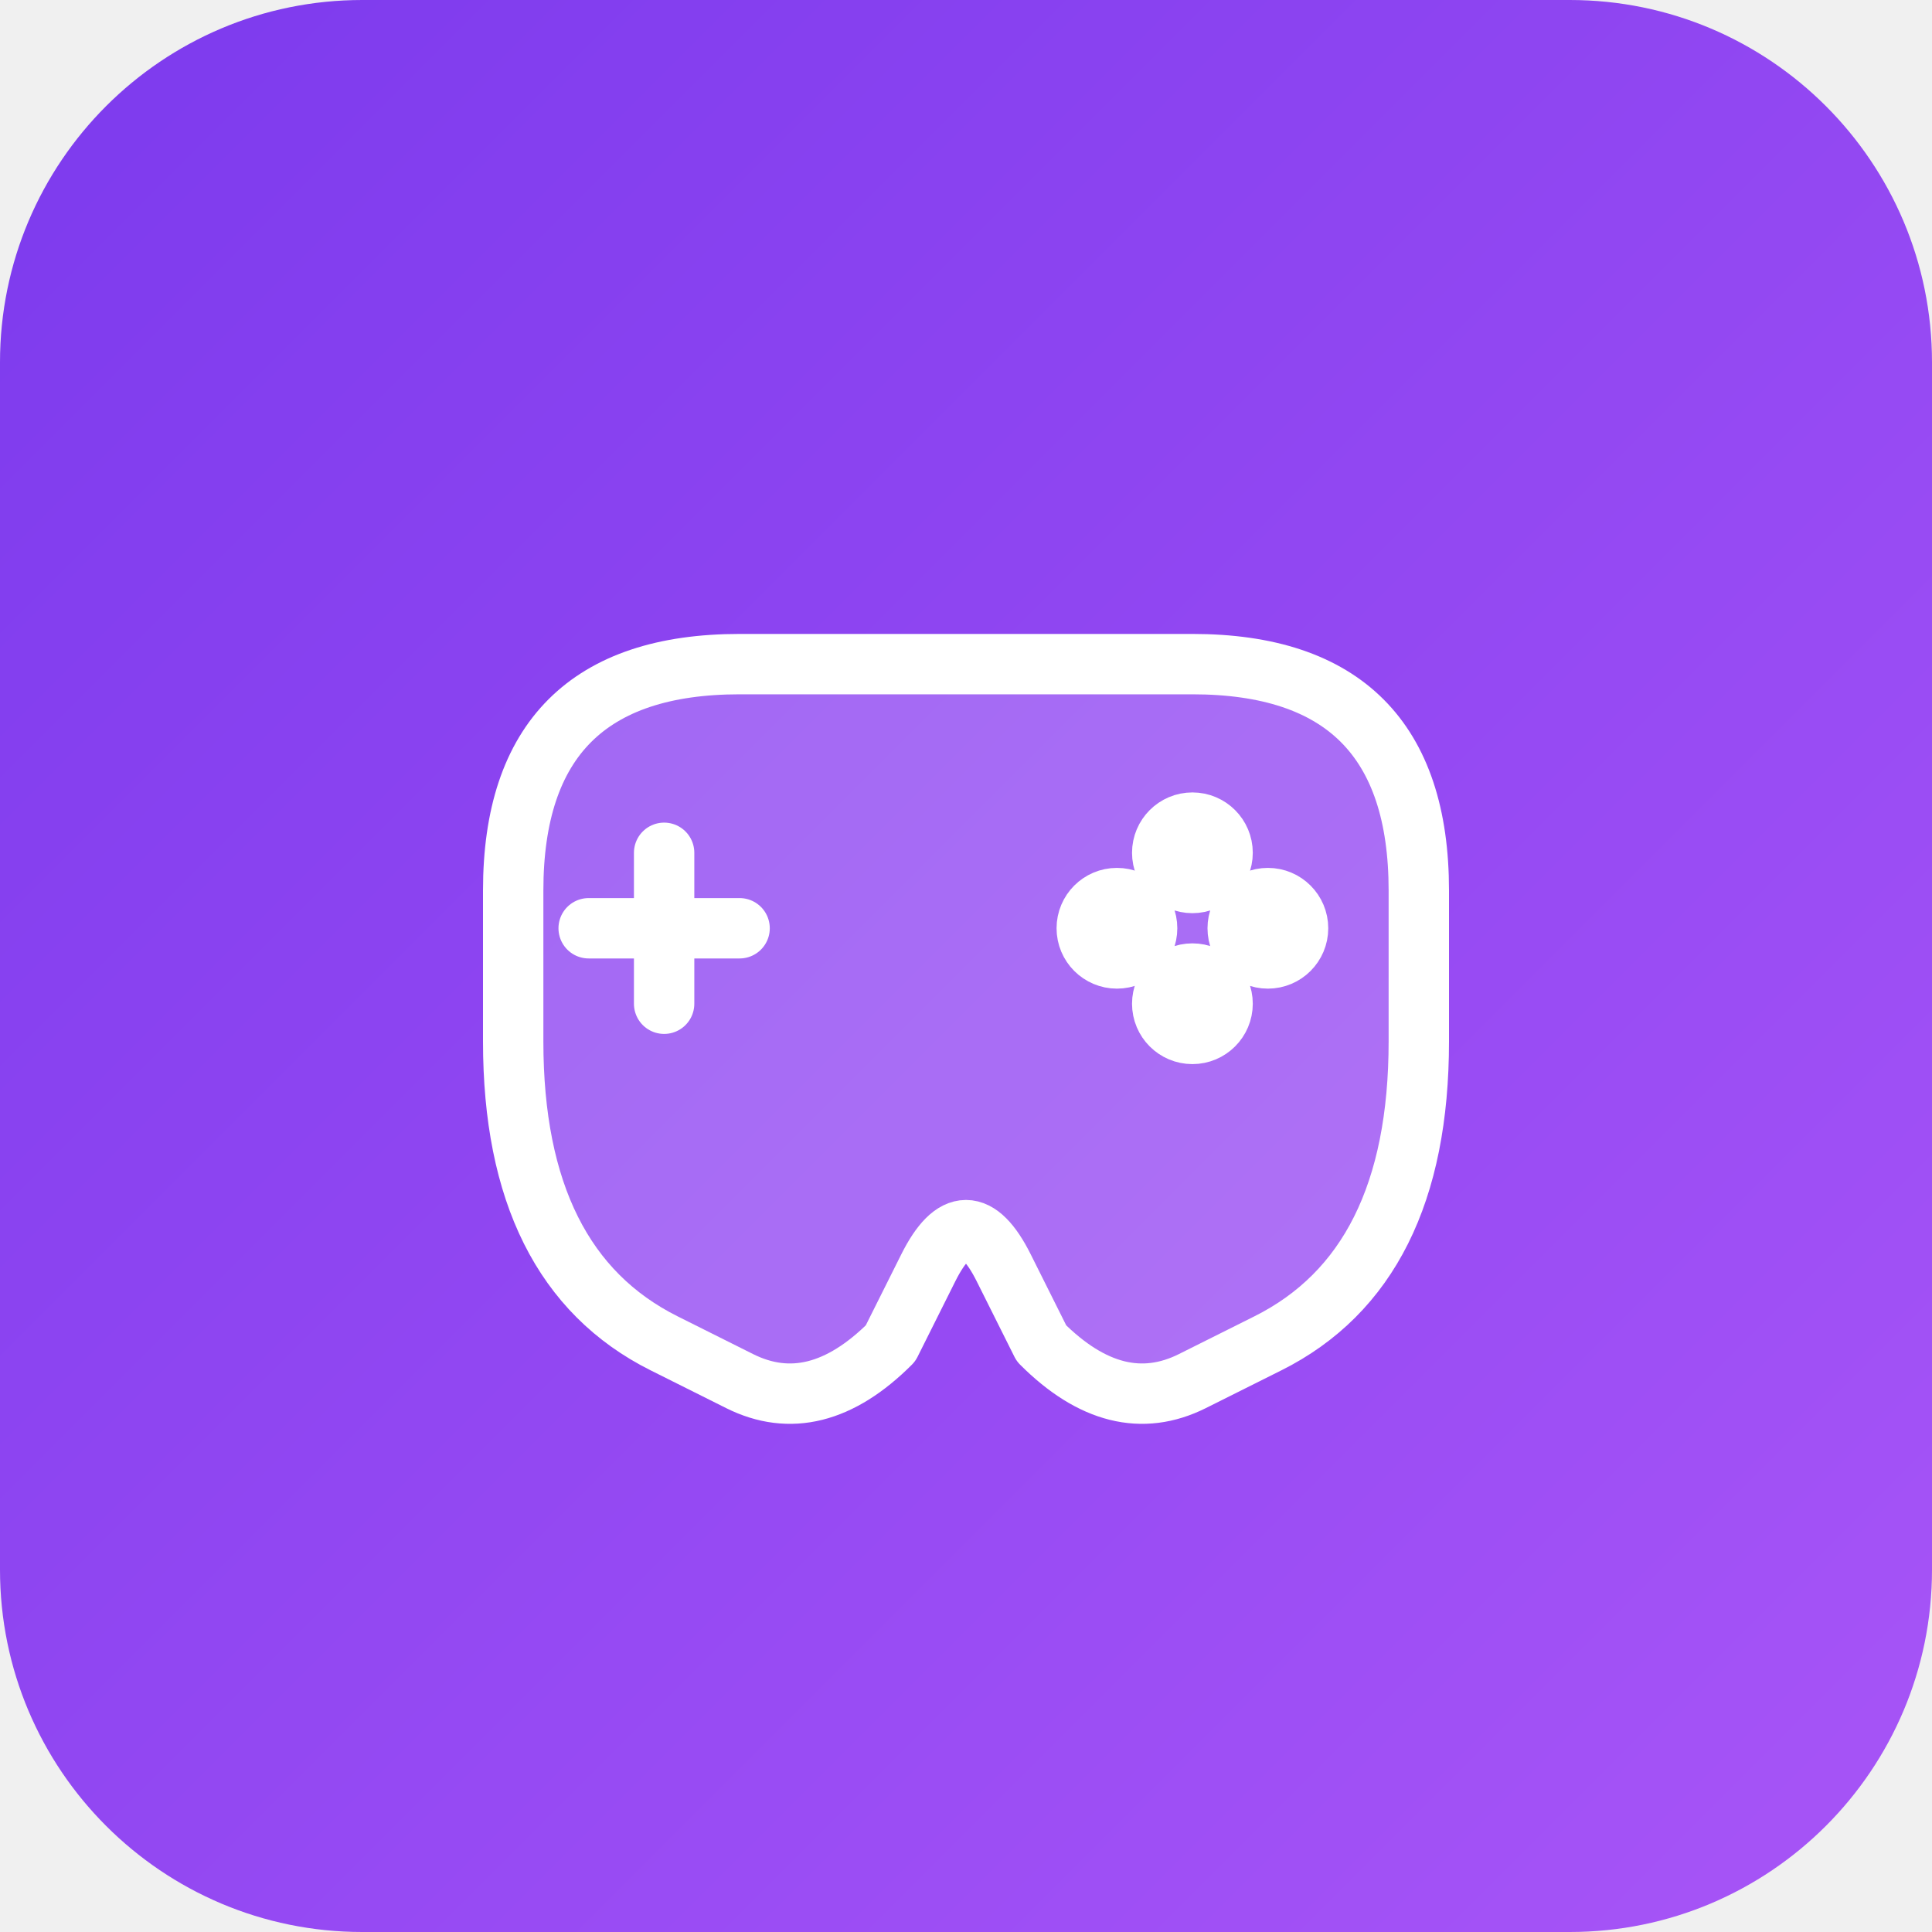
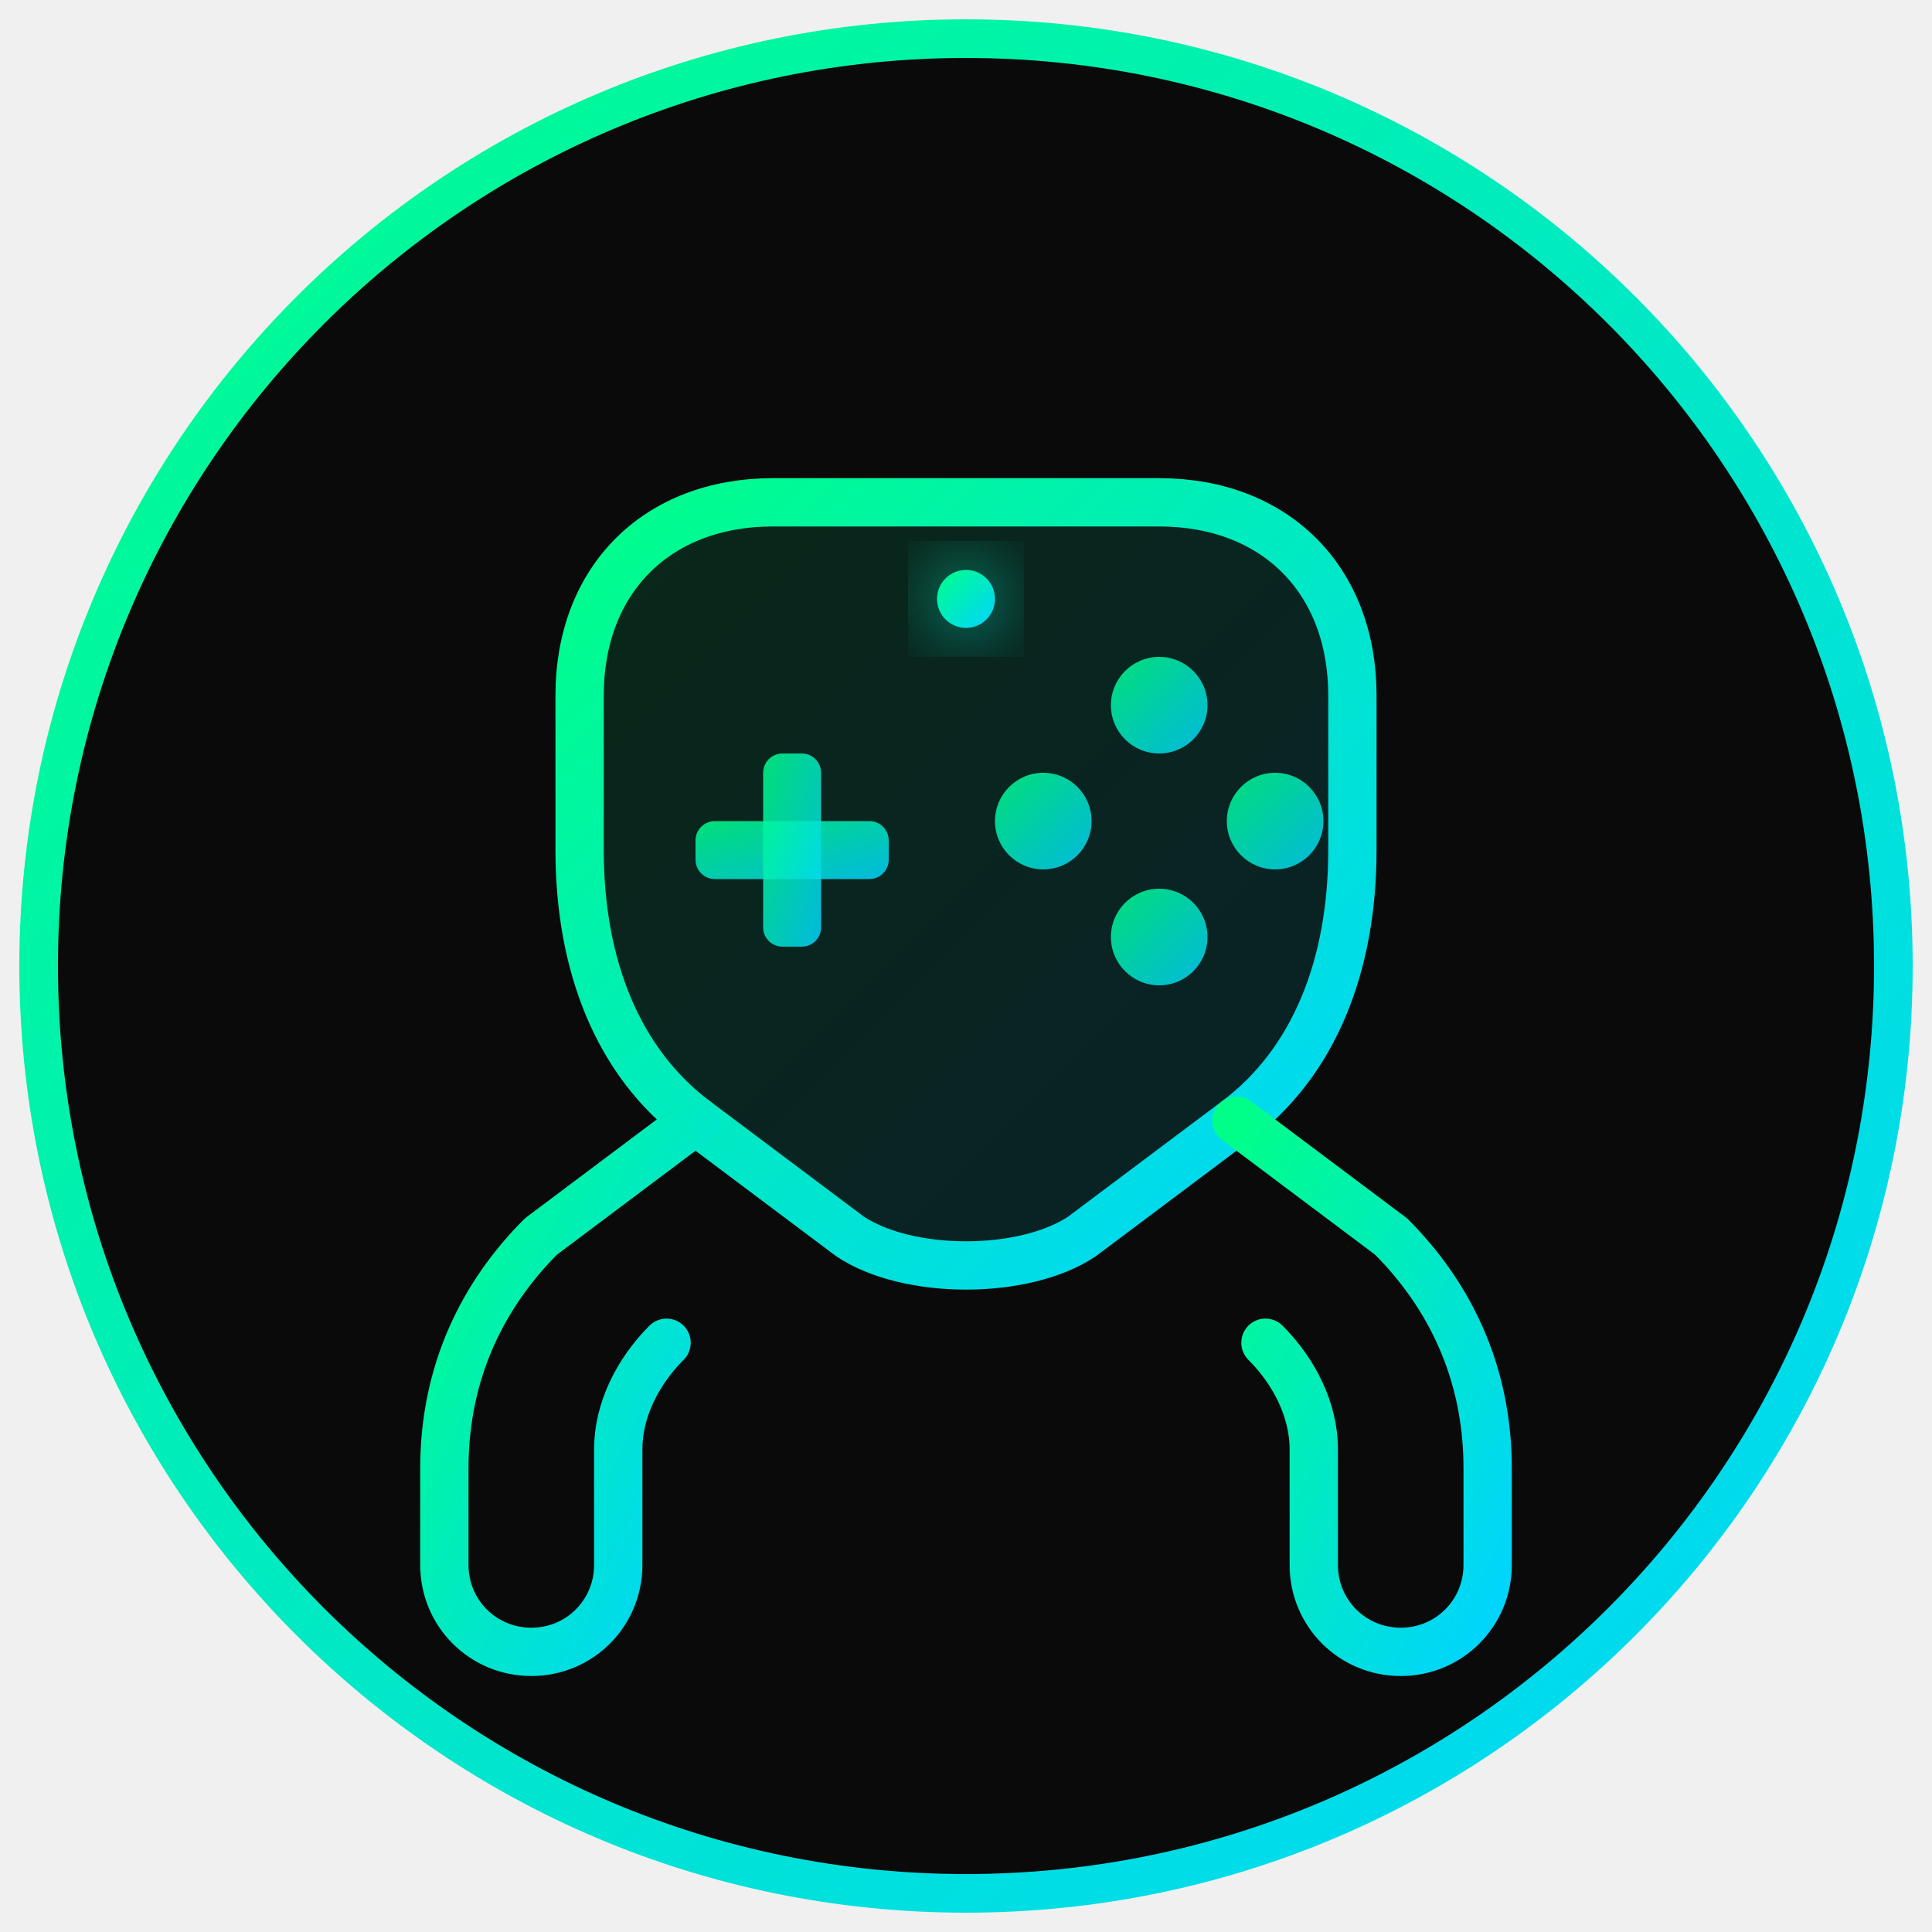
- <svg xmlns="http://www.w3.org/2000/svg" width="512" height="512" viewBox="0 0 512 512">
+ <svg xmlns="http://www.w3.org/2000/svg" width="512" height="512" viewBox="0 0 100 100" fill="none">
  <defs>
-     <linearGradient id="iconBg" x1="0%" y1="0%" x2="100%" y2="100%">
-       <stop offset="0%" style="stop-color:#7c3aed" />
-       <stop offset="100%" style="stop-color:#a855f7" />
+     <linearGradient id="gg-grad" x1="0%" y1="0%" x2="100%" y2="100%">
+       <stop offset="0%" stop-color="#00ff88" />
+       <stop offset="100%" stop-color="#00d4ff" />
    </linearGradient>
+     <filter id="gg-glow" x="-50%" y="-50%" width="200%" height="200%">
+       <feGaussianBlur stdDeviation="2" result="blur" />
+       <feMerge>
+         <feMergeNode in="blur" />
+         <feMergeNode in="SourceGraphic" />
+       </feMerge>
+     </filter>
  </defs>
-   <rect width="512" height="512" rx="96" fill="url(#iconBg)" />
-   <g transform="translate(256,256)" fill="none" stroke="white" stroke-width="16" stroke-linecap="round" stroke-linejoin="round">
-     <path d="M-120,-20 Q-120,-80 -60,-80 L60,-80 Q120,-80 120,-20 L120,20 Q120,80 80,100 L60,110 Q40,120 20,100 L10,80 Q0,60 -10,80 L-20,100 Q-40,120 -60,110 L-80,100 Q-120,80 -120,20 Z" fill="white" fill-opacity="0.2" />
-     <line x1="-80" y1="-30" x2="-80" y2="10" />
-     <line x1="-100" y1="-10" x2="-60" y2="-10" />
-     <circle cx="60" cy="-30" r="8" fill="white" fill-opacity="0.5" />
-     <circle cx="80" cy="-10" r="8" fill="white" fill-opacity="0.5" />
-     <circle cx="60" cy="10" r="8" fill="white" fill-opacity="0.5" />
-     <circle cx="40" cy="-10" r="8" fill="white" fill-opacity="0.5" />
-   </g>
+   <circle cx="50" cy="50" r="48" fill="#0a0a0a" />
+   <circle cx="50" cy="50" r="48" stroke="url(#gg-grad)" stroke-width="2" />
+   <path d="M30 36C30 30 34 26 40 26H60C66 26 70 30 70 36V44C70 50 68 55 64 58L56 64C53 66 47 66 44 64L36 58C32 55 30 50 30 44V36Z" fill="url(#gg-grad)" opacity="0.12" />
+   <path d="M30 36C30 30 34 26 40 26H60C66 26 70 30 70 36V44C70 50 68 55 64 58L56 64C53 66 47 66 44 64L36 58C32 55 30 50 30 44V36Z" stroke="url(#gg-grad)" stroke-width="2.5" stroke-linejoin="round" />
+   <path d="M36 58L28 64C25 67 23 71 23 76V81C23 83.5 25 85.5 27.5 85.5C30 85.5 32 83.5 32 81V75C32 73 33 71 34.5 69.5" stroke="url(#gg-grad)" stroke-width="2.5" stroke-linecap="round" stroke-linejoin="round" />
+   <path d="M64 58L72 64C75 67 77 71 77 76V81C77 83.5 75 85.5 72.5 85.5C70 85.5 68 83.5 68 81V75C68 73 67 71 65.5 69.5" stroke="url(#gg-grad)" stroke-width="2.5" stroke-linecap="round" stroke-linejoin="round" />
+   <rect x="36" y="42.5" width="10" height="3" rx="1" fill="url(#gg-grad)" opacity="0.85" />
+   <rect x="39.5" y="39" width="3" height="10" rx="1" fill="url(#gg-grad)" opacity="0.85" />
+   <circle cx="60" cy="36.5" r="2.5" fill="url(#gg-grad)" opacity="0.85" />
+   <circle cx="66" cy="42.5" r="2.5" fill="url(#gg-grad)" opacity="0.85" />
+   <circle cx="60" cy="48.5" r="2.5" fill="url(#gg-grad)" opacity="0.85" />
+   <circle cx="54" cy="42.5" r="2.5" fill="url(#gg-grad)" opacity="0.85" />
+   <circle cx="50" cy="31" r="1.5" fill="url(#gg-grad)" filter="url(#gg-glow)" />
</svg>
